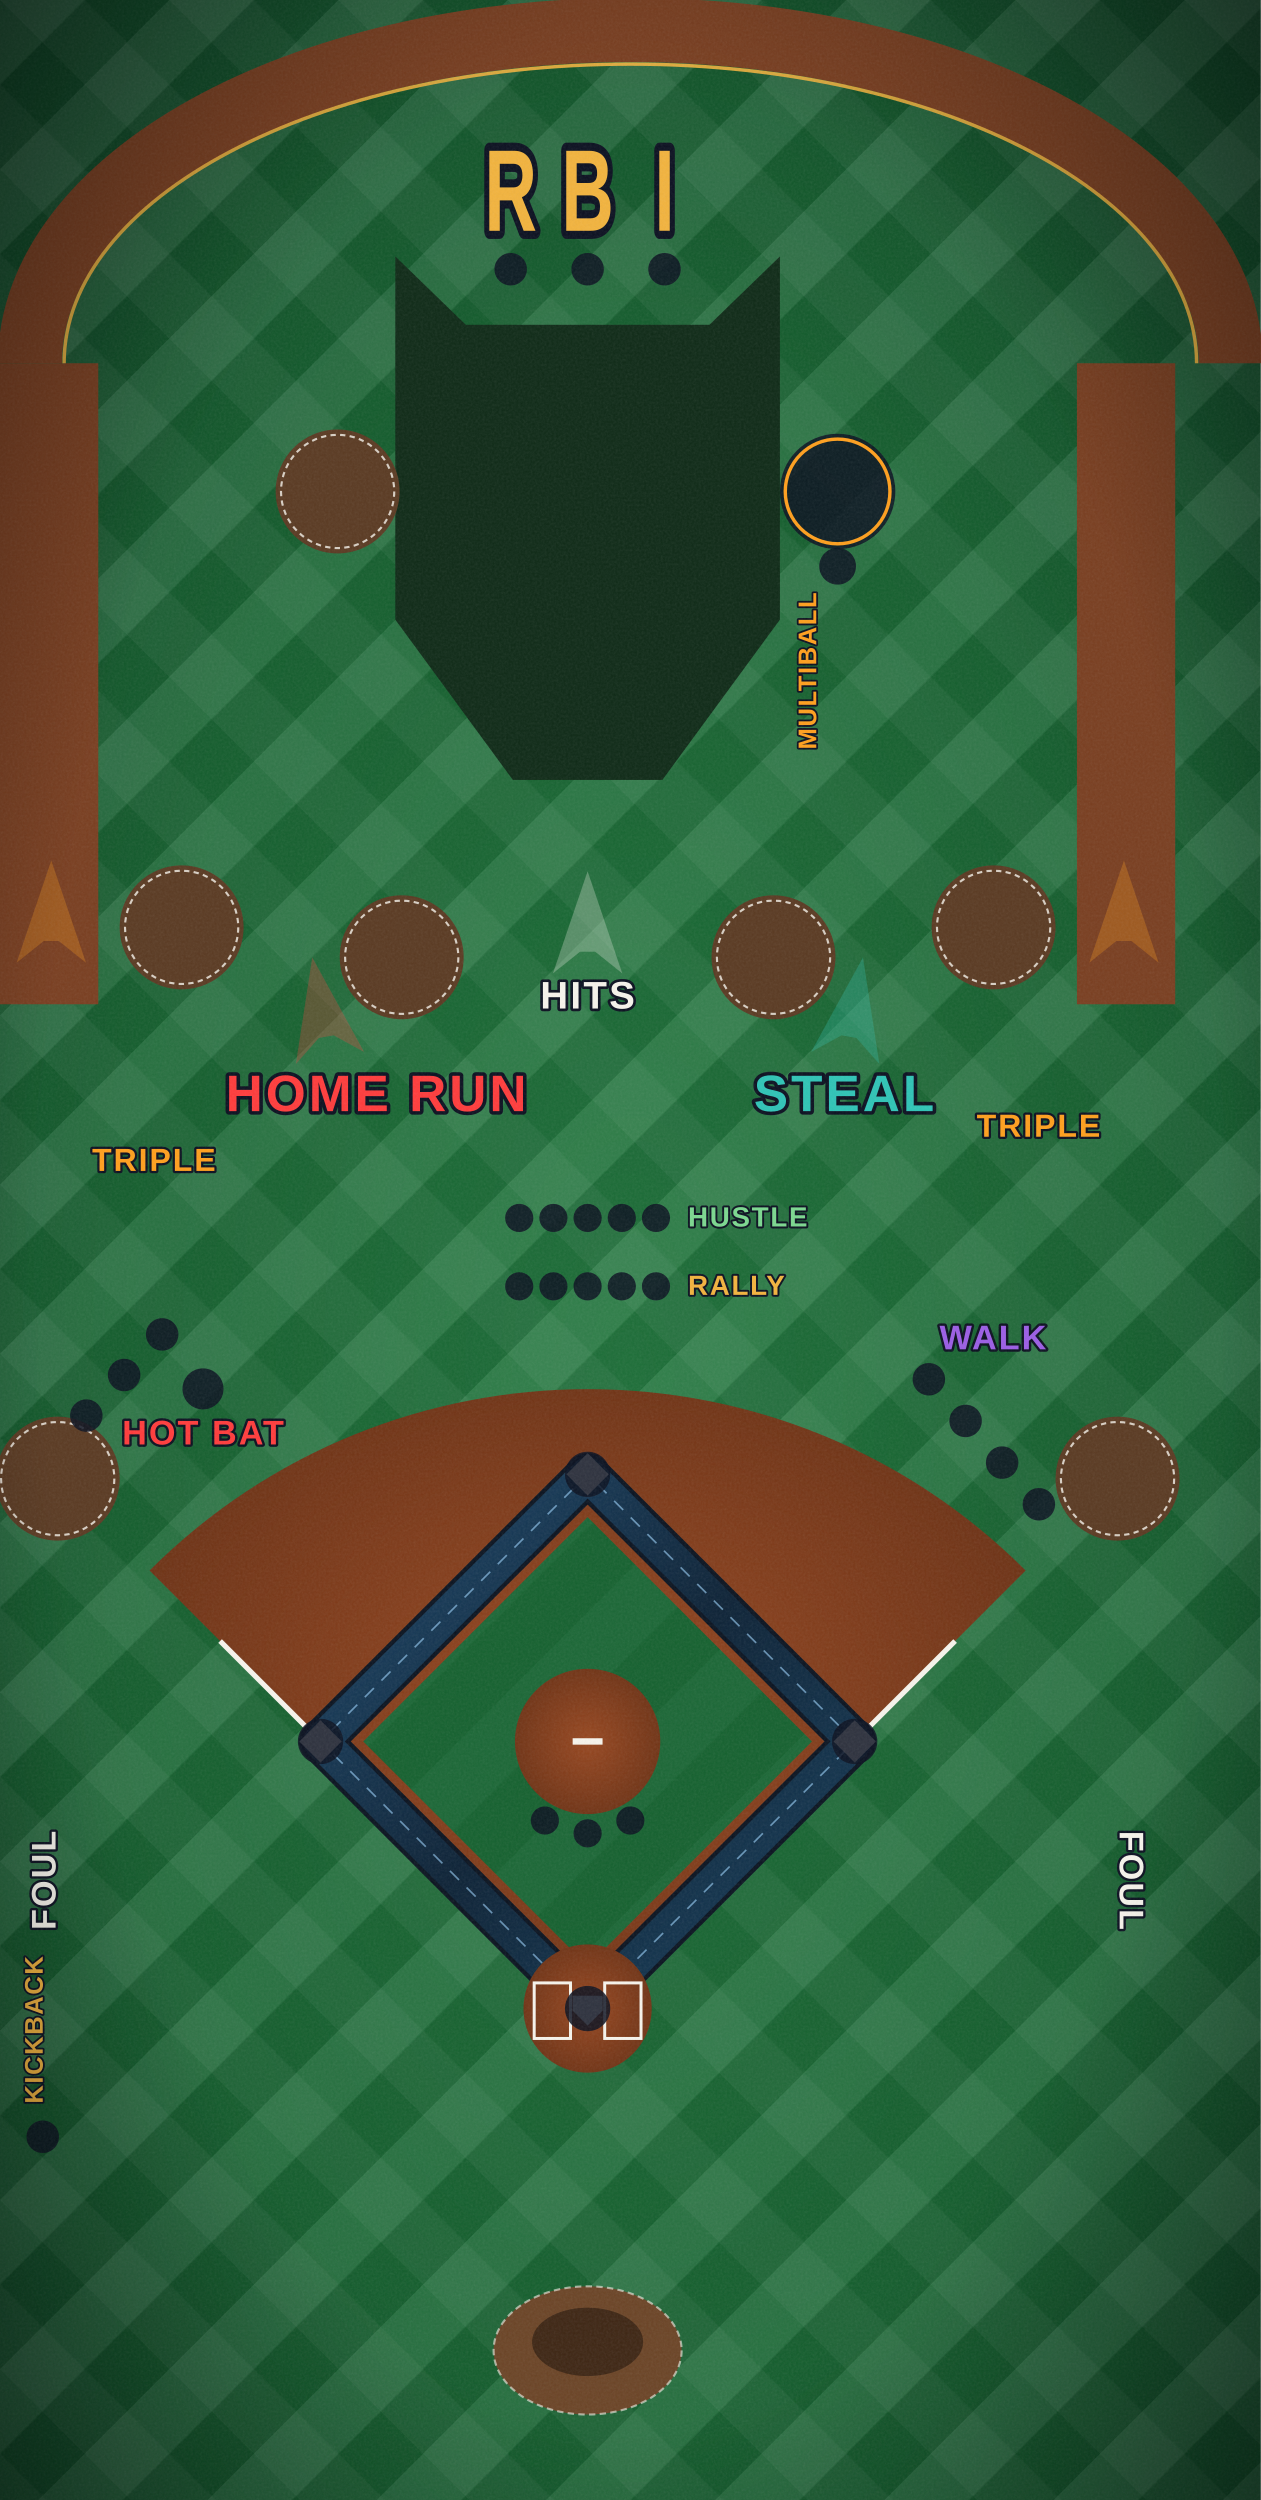
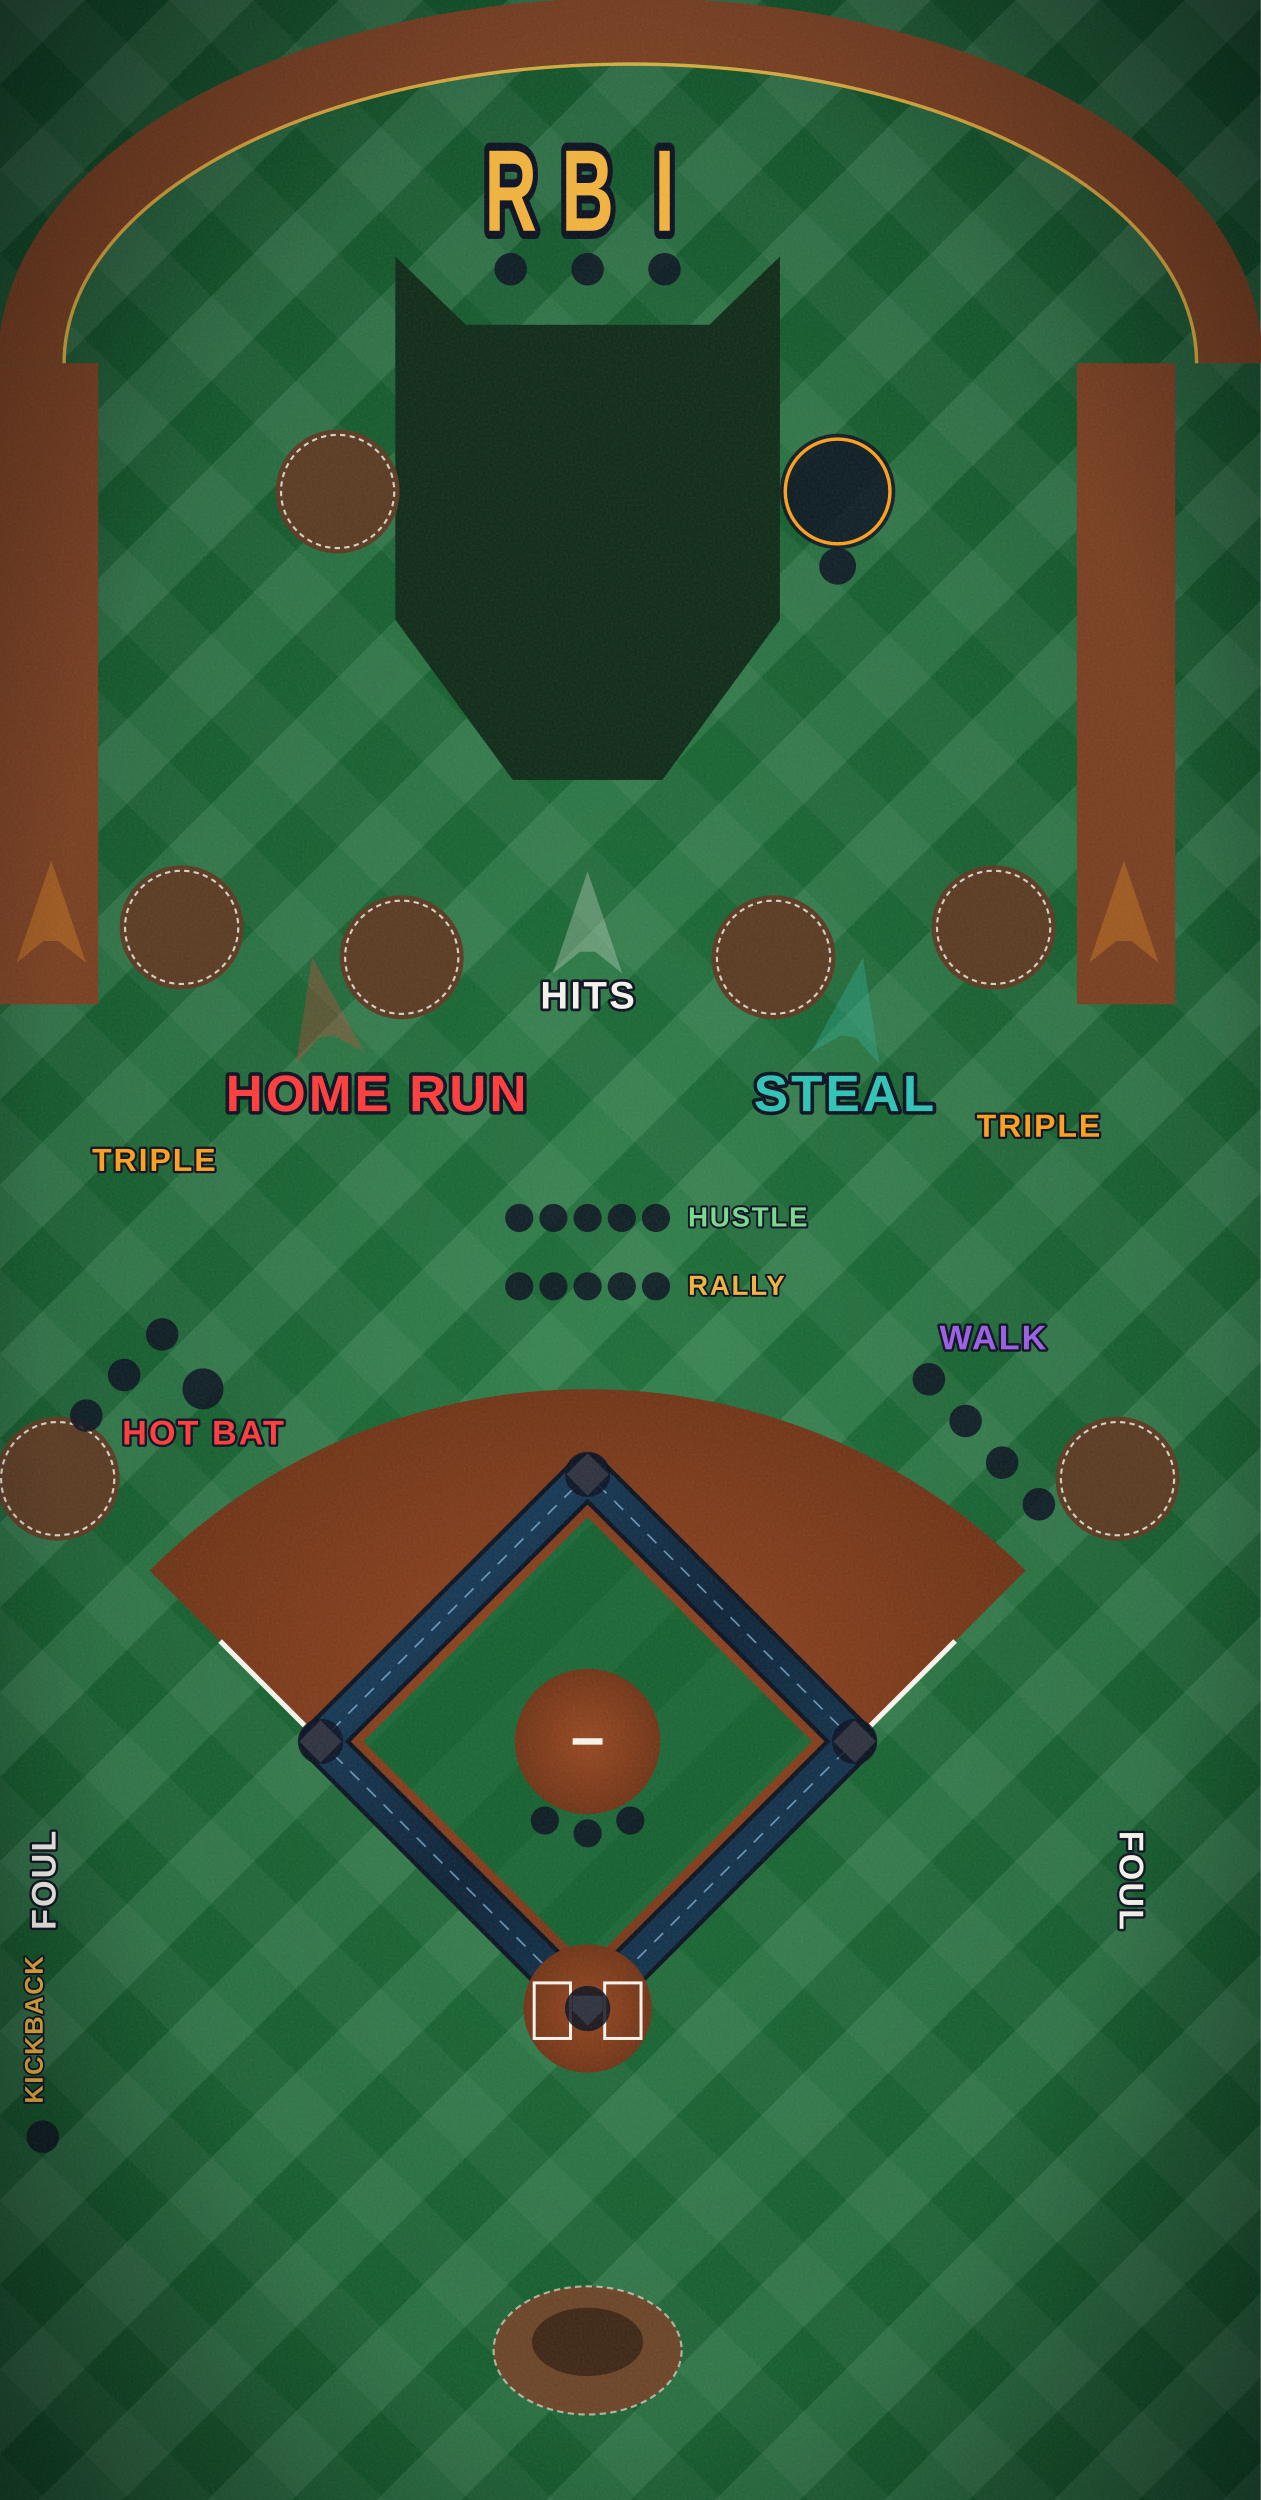
<svg xmlns="http://www.w3.org/2000/svg" viewBox="0 0 590 1170" width="590mm" height="1170mm">
  <defs>
    <radialGradient id="grass" cx="50%" cy="55%" r="75%">
      <stop offset="0" stop-color="#1f753b" />
      <stop offset="0.55" stop-color="#156330" />
      <stop offset="1" stop-color="#0c4324" />
    </radialGradient>
    <pattern id="mow" width="56" height="56" patternUnits="userSpaceOnUse" patternTransform="rotate(45)">
      <rect width="28" height="56" fill="#ffffff" opacity="0.075" />
      <rect x="28" width="28" height="56" fill="#000000" opacity="0.06" />
    </pattern>
    <pattern id="mowCross" width="56" height="56" patternUnits="userSpaceOnUse" patternTransform="rotate(-45)">
      <rect width="28" height="56" fill="#ffffff" opacity="0.045" />
    </pattern>
    <radialGradient id="dirt" cx="50%" cy="50%" r="60%">
      <stop offset="0" stop-color="#974720" />
      <stop offset="1" stop-color="#693014" />
    </radialGradient>
    <linearGradient id="glass" x1="0" y1="0" x2="1" y2="1">
      <stop offset="0" stop-color="#1d4a6e" />
      <stop offset="0.5" stop-color="#0d2236" />
      <stop offset="1" stop-color="#16405e" />
    </linearGradient>
    <radialGradient id="vignette" cx="50%" cy="50%" r="72%">
      <stop offset="0.65" stop-color="#000" stop-opacity="0" />
      <stop offset="1" stop-color="#000" stop-opacity="0.45" />
    </radialGradient>
    <filter id="grain" x="0" y="0" width="100%" height="100%">
      <feTurbulence type="fractalNoise" baseFrequency="0.9" numOctaves="2" seed="7" />
      <feColorMatrix type="saturate" values="0" />
    </filter>
  </defs>
  <rect width="590" height="1170" fill="url(#grass)" />
  <rect width="590" height="1170" fill="url(#mow)" />
  <rect width="590" height="1170" fill="url(#mowCross)" />
  <path d="M 14,170 A 281,156 0 0 1 576,170" fill="none" stroke="#793e20" stroke-width="30" />
  <rect x="0" y="170" width="46" height="300" fill="#793e20" />
  <rect x="504" y="170" width="46" height="300" fill="#793e20" />
  <path d="M 30,170 A 265,140 0 0 1 560,170" fill="none" stroke="#f2b33d" stroke-width="1.6" opacity="0.9" />
  <polygon points="240.00,365 185.00,290 185.00,120 218.00,152 332.00,152 365.00,120 365.00,290 310.00,365" fill="#0f2a17" />
  <path d="M 275.00,940 L 70.00,735 A 290 290 0 0 1 480.00,735 Z" fill="url(#dirt)" />
  <polygon points="275.00,920 380.00,815 275.00,710 170.00,815" fill="#156330" />
  <polygon points="275.00,920 380.00,815 275.00,710 170.00,815" fill="url(#mow)" opacity="0.35" />
  <line x1="275" y1="940" x2="103" y2="768" stroke="#f7f4ec" stroke-width="2.4" />
  <line x1="275" y1="940" x2="447" y2="768" stroke="#f7f4ec" stroke-width="2.4" />
  <path d="M 275.00,940 L 400.00,815 L 275.00,690 L 150.00,815 Z" fill="none" stroke="#0a1320" stroke-width="20" stroke-linejoin="round" />
  <path d="M 275.00,940 L 400.00,815 L 275.00,690 L 150.00,815 Z" fill="none" stroke="url(#glass)" stroke-width="16" stroke-linejoin="round" />
  <path d="M 275.00,940 L 400.00,815 L 275.00,690 L 150.00,815 Z" fill="none" stroke="#9fd6ff" stroke-width="0.8" stroke-dasharray="6 5" opacity="0.6" stroke-linejoin="round" />
  <circle cx="275" cy="815" r="34" fill="url(#dirt)" />
  <rect x="268" y="813.5" width="14" height="3" fill="#f7f4ec" />
  <circle cx="275" cy="940" r="30" fill="url(#dirt)" />
  <rect x="250" y="928" width="17" height="26" fill="none" stroke="#f7f4ec" stroke-width="1.4" />
  <rect x="283" y="928" width="17" height="26" fill="none" stroke="#f7f4ec" stroke-width="1.4" />
  <rect x="393" y="808" width="14" height="14" fill="#f7f4ec" transform="rotate(45 400 815)" />
  <rect x="268" y="683" width="14" height="14" fill="#f7f4ec" transform="rotate(45 275 690)" />
  <rect x="143" y="808" width="14" height="14" fill="#f7f4ec" transform="rotate(45 150 815)" />
  <polygon points="268.00,934 282.00,934 282.00,941 275.00,948 268.00,941" fill="#f7f4ec" />
  <circle cx="27" cy="692" r="29" fill="#5a3a22" />
  <circle cx="27" cy="692" r="26.5" fill="none" stroke="#f7f4ec" stroke-width="1" stroke-dasharray="2.5 2" opacity="0.8" />
  <circle cx="85" cy="434" r="29" fill="#5a3a22" />
  <circle cx="85" cy="434" r="26.5" fill="none" stroke="#f7f4ec" stroke-width="1" stroke-dasharray="2.5 2" opacity="0.8" />
  <circle cx="158" cy="230" r="29" fill="#5a3a22" />
  <circle cx="158" cy="230" r="26.5" fill="none" stroke="#f7f4ec" stroke-width="1" stroke-dasharray="2.5 2" opacity="0.8" />
  <circle cx="188" cy="448" r="29" fill="#5a3a22" />
  <circle cx="188" cy="448" r="26.5" fill="none" stroke="#f7f4ec" stroke-width="1" stroke-dasharray="2.5 2" opacity="0.8" />
  <circle cx="362" cy="448" r="29" fill="#5a3a22" />
  <circle cx="362" cy="448" r="26.5" fill="none" stroke="#f7f4ec" stroke-width="1" stroke-dasharray="2.5 2" opacity="0.8" />
  <circle cx="465" cy="434" r="29" fill="#5a3a22" />
  <circle cx="465" cy="434" r="26.5" fill="none" stroke="#f7f4ec" stroke-width="1" stroke-dasharray="2.5 2" opacity="0.8" />
  <circle cx="523" cy="692" r="29" fill="#5a3a22" />
  <circle cx="523" cy="692" r="26.5" fill="none" stroke="#f7f4ec" stroke-width="1" stroke-dasharray="2.5 2" opacity="0.8" />
  <circle cx="392" cy="230" r="27" fill="#0b1020" opacity="0.85" />
  <circle cx="392" cy="230" r="24.5" fill="none" stroke="#ff9f1c" stroke-width="1.6" />
  <polygon points="24.00,404.6 9.00,448.8 20.25,439.8 27.75,439.8 39.00,448.8" fill="#ff9f1c" opacity="0.28" stroke="#ff9f1c" stroke-width="1.2" />
  <polygon points="146.46,449.91 139.36,496.04 148.88,485.23 156.26,483.92 168.90,490.83" fill="#ff3b3b" opacity="0.28" stroke="#ff3b3b" stroke-width="1.2" />
  <polygon points="275.00,409.6 260.00,453.8 271.25,444.8 278.75,444.8 290.00,453.8" fill="#f7f4ec" opacity="0.28" stroke="#f7f4ec" stroke-width="1.2" />
  <polygon points="403.54,449.91 381.10,490.83 393.74,483.92 401.12,485.23 410.64,496.04" fill="#2ec4b6" opacity="0.28" stroke="#2ec4b6" stroke-width="1.2" />
  <polygon points="526.00,404.6 511.00,448.8 522.25,439.8 529.75,439.8 541.00,448.8" fill="#ff9f1c" opacity="0.28" stroke="#ff9f1c" stroke-width="1.2" />
  <text x="176.0" y="520.0" font-size="24" fill="#ff3b3b" stroke="#0b1020" stroke-width="3.36" stroke-linejoin="round" paint-order="stroke" text-anchor="middle" font-family="Oswald, 'Arial Narrow', Arial, sans-serif" font-weight="700" letter-spacing="1.44">HOME RUN</text>
  <text x="275.0" y="472.0" font-size="18" fill="#f7f4ec" stroke="#0b1020" stroke-width="2.52" stroke-linejoin="round" paint-order="stroke" text-anchor="middle" font-family="Oswald, 'Arial Narrow', Arial, sans-serif" font-weight="700" letter-spacing="1.08">HITS</text>
  <text x="395.0" y="520.0" font-size="24" fill="#2ec4b6" stroke="#0b1020" stroke-width="3.36" stroke-linejoin="round" paint-order="stroke" text-anchor="middle" font-family="Oswald, 'Arial Narrow', Arial, sans-serif" font-weight="700" letter-spacing="1.44">STEAL</text>
  <text x="72.0" y="548.0" font-size="15" fill="#ff9f1c" stroke="#0b1020" stroke-width="2.10" stroke-linejoin="round" paint-order="stroke" text-anchor="middle" font-family="Oswald, 'Arial Narrow', Arial, sans-serif" font-weight="700" letter-spacing="0.90">TRIPLE</text>
  <text x="486.0" y="532.0" font-size="15" fill="#ff9f1c" stroke="#0b1020" stroke-width="2.10" stroke-linejoin="round" paint-order="stroke" text-anchor="middle" font-family="Oswald, 'Arial Narrow', Arial, sans-serif" font-weight="700" letter-spacing="0.90">TRIPLE</text>
  <text x="322.0" y="606.0" font-size="13" fill="#f2b33d" stroke="#0b1020" stroke-width="1.82" stroke-linejoin="round" paint-order="stroke" text-anchor="start" font-family="Oswald, 'Arial Narrow', Arial, sans-serif" font-weight="700" letter-spacing="0.78">RALLY</text>
  <text x="322.0" y="574.0" font-size="13" fill="#7bd88f" stroke="#0b1020" stroke-width="1.82" stroke-linejoin="round" paint-order="stroke" text-anchor="start" font-family="Oswald, 'Arial Narrow', Arial, sans-serif" font-weight="700" letter-spacing="0.78">HUSTLE</text>
-   <text x="382.0" y="314.0" font-size="12" fill="#ff9f1c" stroke="#0b1020" stroke-width="1.68" stroke-linejoin="round" paint-order="stroke" text-anchor="middle" font-family="Oswald, 'Arial Narrow', Arial, sans-serif" font-weight="700" letter-spacing="0.72" transform="rotate(-90 382 314)">MULTIBALL</text>
  <text x="95.0" y="676.0" font-size="16" fill="#ff3b3b" stroke="#0b1020" stroke-width="2.24" stroke-linejoin="round" paint-order="stroke" text-anchor="middle" font-family="Oswald, 'Arial Narrow', Arial, sans-serif" font-weight="700" letter-spacing="0.96">HOT BAT</text>
  <text x="464.7" y="631.5" font-size="16" fill="#9b5de5" stroke="#0b1020" stroke-width="2.24" stroke-linejoin="round" paint-order="stroke" text-anchor="middle" font-family="Oswald, 'Arial Narrow', Arial, sans-serif" font-weight="700" letter-spacing="0.96">WALK</text>
  <text x="239.0" y="108.0" font-size="34" fill="#f2b33d" stroke="#0b1020" stroke-width="4.76" stroke-linejoin="round" paint-order="stroke" text-anchor="middle" font-family="Oswald, 'Arial Narrow', Arial, sans-serif" font-weight="700" letter-spacing="2.04" transform="translate(0 108) scale(1 1.6) translate(0 -108)">R</text>
  <text x="275.0" y="108.0" font-size="34" fill="#f2b33d" stroke="#0b1020" stroke-width="4.76" stroke-linejoin="round" paint-order="stroke" text-anchor="middle" font-family="Oswald, 'Arial Narrow', Arial, sans-serif" font-weight="700" letter-spacing="2.04" transform="translate(0 108) scale(1 1.6) translate(0 -108)">B</text>
  <text x="311.0" y="108.0" font-size="34" fill="#f2b33d" stroke="#0b1020" stroke-width="4.76" stroke-linejoin="round" paint-order="stroke" text-anchor="middle" font-family="Oswald, 'Arial Narrow', Arial, sans-serif" font-weight="700" letter-spacing="2.04" transform="translate(0 108) scale(1 1.6) translate(0 -108)">I</text>
  <text x="20.0" y="950.0" font-size="12" fill="#f2b33d" stroke="#0b1020" stroke-width="1.68" stroke-linejoin="round" paint-order="stroke" text-anchor="middle" font-family="Oswald, 'Arial Narrow', Arial, sans-serif" font-weight="700" letter-spacing="0.72" transform="rotate(-90 20 950)">KICKBACK</text>
  <text x="26.0" y="880.0" font-size="16" fill="#f7f4ec" stroke="#0b1020" stroke-width="2.24" stroke-linejoin="round" paint-order="stroke" text-anchor="middle" font-family="Oswald, 'Arial Narrow', Arial, sans-serif" font-weight="700" letter-spacing="0.96" transform="rotate(-90 26 880)">FOUL</text>
  <text x="524.0" y="880.0" font-size="16" fill="#f7f4ec" stroke="#0b1020" stroke-width="2.24" stroke-linejoin="round" paint-order="stroke" text-anchor="middle" font-family="Oswald, 'Arial Narrow', Arial, sans-serif" font-weight="700" letter-spacing="0.96" transform="rotate(90 524 880)">FOUL</text>
  <ellipse cx="275" cy="1100" rx="44" ry="30" fill="#6b4426" />
  <ellipse cx="275" cy="1096" rx="26" ry="16" fill="#3e2614" />
  <ellipse cx="275" cy="1100" rx="44" ry="30" fill="none" stroke="#f7f4ec" stroke-width="1" stroke-dasharray="3 2" opacity="0.6" />
  <circle cx="243" cy="602" r="6.6" fill="#0b1020" opacity="0.85" />
  <circle cx="259" cy="602" r="6.6" fill="#0b1020" opacity="0.85" />
  <circle cx="275" cy="602" r="6.6" fill="#0b1020" opacity="0.85" />
  <circle cx="291" cy="602" r="6.6" fill="#0b1020" opacity="0.85" />
  <circle cx="307" cy="602" r="6.6" fill="#0b1020" opacity="0.85" />
  <circle cx="243" cy="570" r="6.6" fill="#0b1020" opacity="0.85" />
  <circle cx="259" cy="570" r="6.6" fill="#0b1020" opacity="0.85" />
  <circle cx="275" cy="570" r="6.6" fill="#0b1020" opacity="0.85" />
  <circle cx="291" cy="570" r="6.6" fill="#0b1020" opacity="0.85" />
  <circle cx="307" cy="570" r="6.6" fill="#0b1020" opacity="0.85" />
  <circle cx="400" cy="815" r="10.6" fill="#0b1020" opacity="0.85" />
  <circle cx="275" cy="690" r="10.6" fill="#0b1020" opacity="0.85" />
  <circle cx="150" cy="815" r="10.6" fill="#0b1020" opacity="0.85" />
  <circle cx="275" cy="940" r="10.6" fill="#0b1020" opacity="0.85" />
  <circle cx="255" cy="852" r="6.6" fill="#0b1020" opacity="0.85" />
  <circle cx="275" cy="858" r="6.6" fill="#0b1020" opacity="0.85" />
  <circle cx="295" cy="852" r="6.6" fill="#0b1020" opacity="0.85" />
  <circle cx="239" cy="126" r="7.6" fill="#0b1020" opacity="0.85" />
  <circle cx="275" cy="126" r="7.6" fill="#0b1020" opacity="0.85" />
  <circle cx="311" cy="126" r="7.6" fill="#0b1020" opacity="0.85" />
  <circle cx="40.4" cy="662.5" r="7.6" fill="#0b1020" opacity="0.85" />
  <circle cx="58.1" cy="643.5" r="7.6" fill="#0b1020" opacity="0.85" />
  <circle cx="75.9" cy="624.5" r="7.6" fill="#0b1020" opacity="0.85" />
  <circle cx="434.7" cy="645.5" r="7.6" fill="#0b1020" opacity="0.85" />
  <circle cx="451.9" cy="665" r="7.6" fill="#0b1020" opacity="0.85" />
  <circle cx="469" cy="684.5" r="7.6" fill="#0b1020" opacity="0.85" />
  <circle cx="486.2" cy="704" r="7.6" fill="#0b1020" opacity="0.85" />
  <circle cx="95" cy="650" r="9.6" fill="#0b1020" opacity="0.85" />
  <circle cx="392" cy="265" r="8.6" fill="#0b1020" opacity="0.85" />
  <circle cx="20" cy="1000" r="7.6" fill="#0b1020" opacity="0.85" />
  <rect width="590" height="1170" filter="url(#grain)" opacity="0.10" />
  <rect width="590" height="1170" fill="url(#vignette)" />
</svg>
